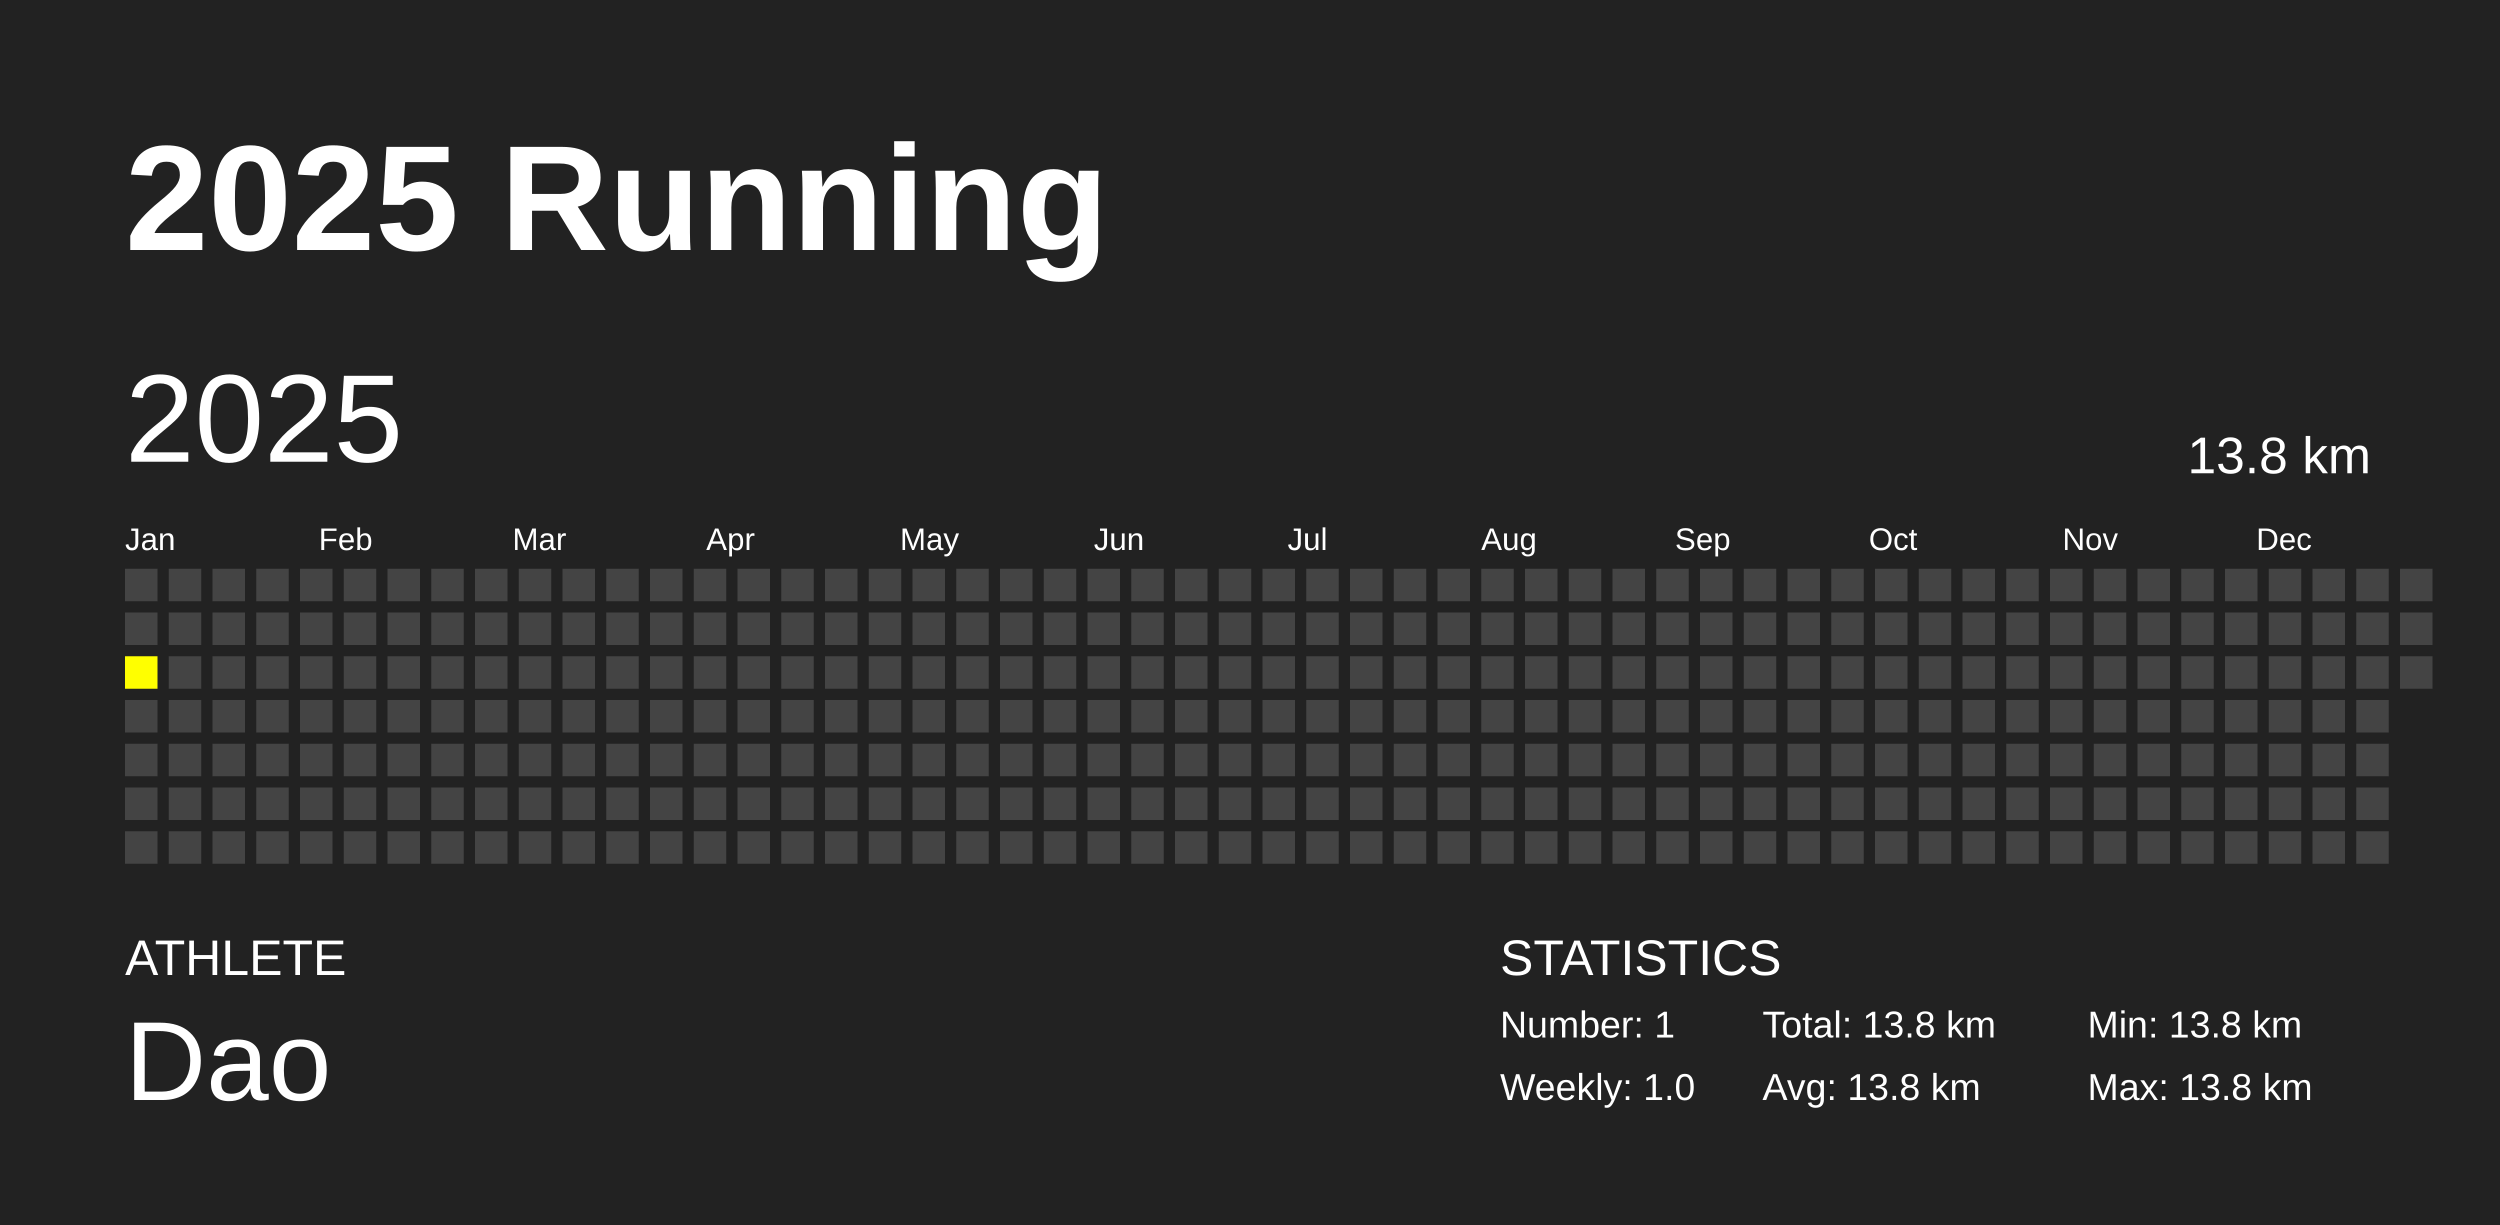
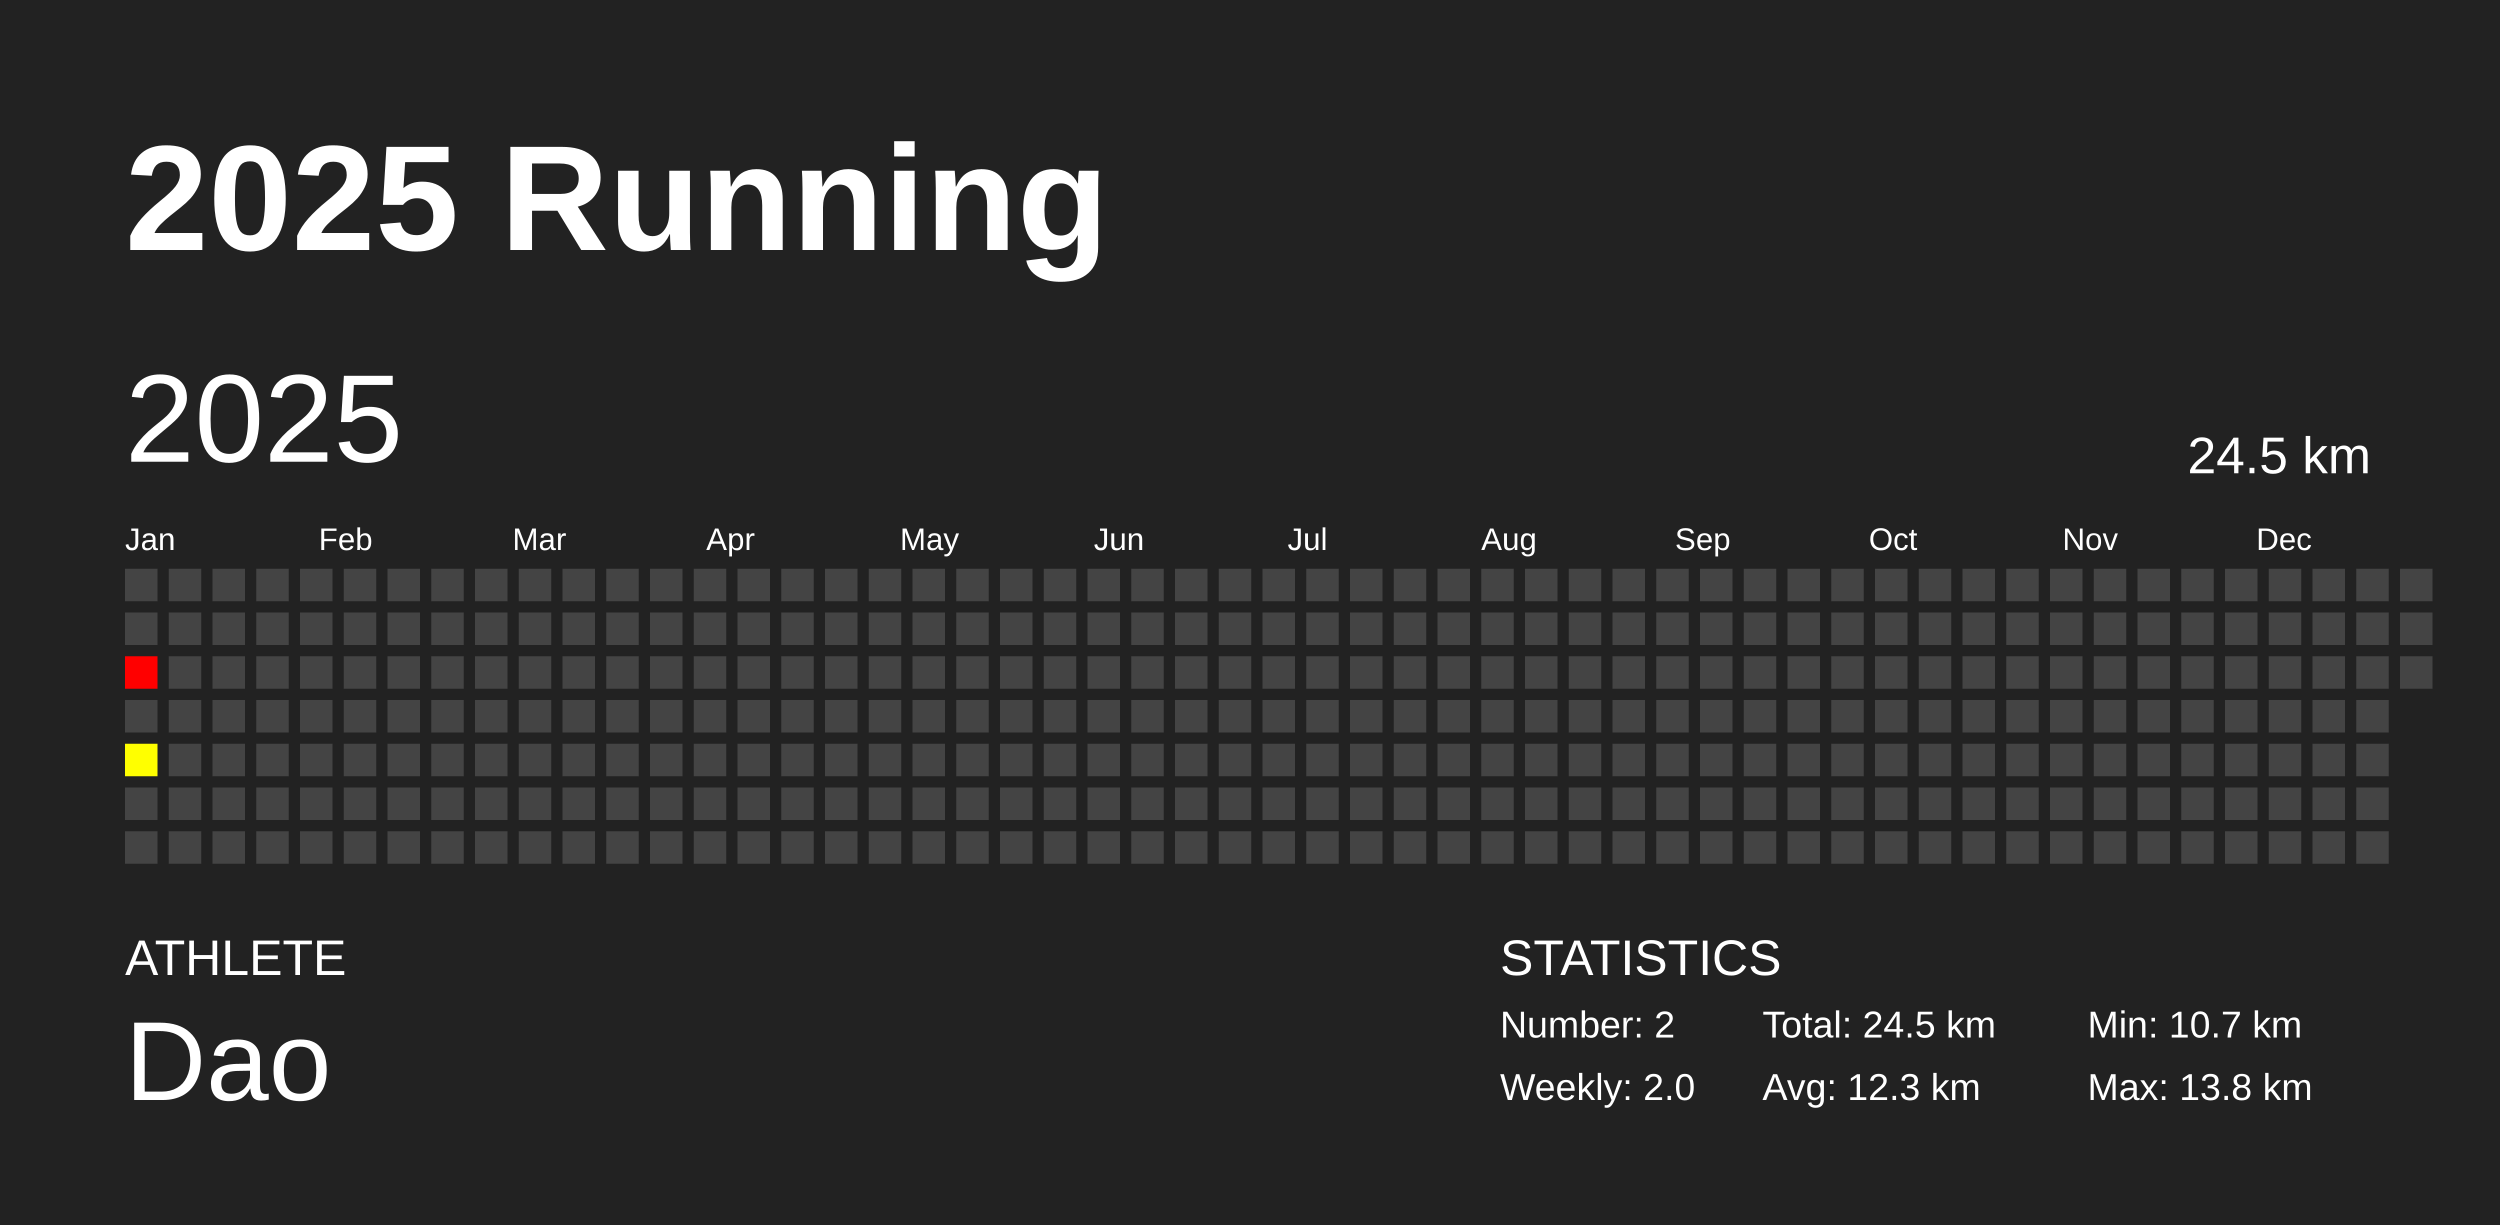
<svg xmlns="http://www.w3.org/2000/svg" baseProfile="full" height="98mm" version="1.1" viewBox="0,0,200,98" width="200mm">
  <defs />
  <rect fill="#222222" height="98" width="200" x="0" y="0" />
  <text fill="#FFFFFF" style="font-size:12px; font-family:Arial; font-weight:bold;" x="10" y="20">2025 Running</text>
  <text fill="#FFFFFF" style="font-size:4px; font-family:Arial" x="10" y="78">ATHLETE</text>
  <text fill="#FFFFFF" style="font-size:9px; font-family:Arial" x="10" y="88">Dao</text>
  <text fill="#FFFFFF" style="font-size:4px; font-family:Arial" x="120" y="78">STATISTICS</text>
-   <text fill="#FFFFFF" style="font-size:3px; font-family:Arial" x="120" y="83">Number: 1</text>
-   <text fill="#FFFFFF" style="font-size:3px; font-family:Arial" x="120" y="88">Weekly: 1.0</text>
-   <text fill="#FFFFFF" style="font-size:3px; font-family:Arial" x="141" y="83">Total: 13.8 km</text>
-   <text fill="#FFFFFF" style="font-size:3px; font-family:Arial" x="141" y="88">Avg: 13.8 km</text>
-   <text fill="#FFFFFF" style="font-size:3px; font-family:Arial" x="167" y="83">Min: 13.8 km</text>
+   <text fill="#FFFFFF" style="font-size:3px; font-family:Arial" x="120" y="83">Number: 2</text>
+   <text fill="#FFFFFF" style="font-size:3px; font-family:Arial" x="120" y="88">Weekly: 2.0</text>
+   <text fill="#FFFFFF" style="font-size:3px; font-family:Arial" x="141" y="83">Total: 24.5 km</text>
+   <text fill="#FFFFFF" style="font-size:3px; font-family:Arial" x="141" y="88">Avg: 12.3 km</text>
+   <text fill="#FFFFFF" style="font-size:3px; font-family:Arial" x="167" y="83">Min: 10.7 km</text>
  <text fill="#FFFFFF" style="font-size:3px; font-family:Arial" x="167" y="88">Max: 13.8 km</text>
  <text dominant-baseline="hanging" fill="#FFFFFF" style="font-size:10.0px; font-family:Arial;" x="10" y="30">2025</text>
-   <text dominant-baseline="hanging" fill="#FFFFFF" style="font-size:4.125px; font-family:Arial;" x="175" y="35">13.8 km</text>
+   <text dominant-baseline="hanging" fill="#FFFFFF" style="font-size:4.125px; font-family:Arial;" x="175" y="35">24.5 km</text>
  <text fill="#FFFFFF" style="font-size:2.5px; font-family:Arial" x="10.0" y="44">Jan</text>
  <text fill="#FFFFFF" style="font-size:2.5px; font-family:Arial" x="25.5" y="44">Feb</text>
  <text fill="#FFFFFF" style="font-size:2.5px; font-family:Arial" x="41.0" y="44">Mar</text>
  <text fill="#FFFFFF" style="font-size:2.5px; font-family:Arial" x="56.5" y="44">Apr</text>
  <text fill="#FFFFFF" style="font-size:2.5px; font-family:Arial" x="72.0" y="44">May</text>
  <text fill="#FFFFFF" style="font-size:2.5px; font-family:Arial" x="87.5" y="44">Jun</text>
  <text fill="#FFFFFF" style="font-size:2.5px; font-family:Arial" x="103.0" y="44">Jul</text>
  <text fill="#FFFFFF" style="font-size:2.5px; font-family:Arial" x="118.5" y="44">Aug</text>
  <text fill="#FFFFFF" style="font-size:2.5px; font-family:Arial" x="134.0" y="44">Sep</text>
  <text fill="#FFFFFF" style="font-size:2.5px; font-family:Arial" x="149.5" y="44">Oct</text>
  <text fill="#FFFFFF" style="font-size:2.5px; font-family:Arial" x="165.0" y="44">Nov</text>
  <text fill="#FFFFFF" style="font-size:2.5px; font-family:Arial" x="180.5" y="44">Dec</text>
  <rect fill="#444444" height="2.6" width="2.6" x="10.0" y="45.5" />
  <rect fill="#444444" height="2.6" width="2.6" x="10.0" y="49.0" />
-   <rect fill="yellow" height="2.6" width="2.6" x="10.0" y="52.5" />
+   <rect fill="#ff0000" height="2.6" width="2.6" x="10.0" y="52.5" />
  <rect fill="#444444" height="2.6" width="2.6" x="10.0" y="56.0" />
-   <rect fill="#444444" height="2.6" width="2.6" x="10.0" y="59.5" />
+   <rect fill="#ffff00" height="2.6" width="2.6" x="10.0" y="59.5" />
  <rect fill="#444444" height="2.6" width="2.6" x="10.0" y="63.0" />
  <rect fill="#444444" height="2.6" width="2.6" x="10.0" y="66.5" />
  <rect fill="#444444" height="2.6" width="2.6" x="13.5" y="45.5" />
  <rect fill="#444444" height="2.6" width="2.6" x="13.5" y="49.0" />
  <rect fill="#444444" height="2.6" width="2.6" x="13.5" y="52.5" />
  <rect fill="#444444" height="2.6" width="2.6" x="13.5" y="56.0" />
  <rect fill="#444444" height="2.6" width="2.6" x="13.5" y="59.5" />
  <rect fill="#444444" height="2.6" width="2.6" x="13.5" y="63.0" />
  <rect fill="#444444" height="2.6" width="2.6" x="13.5" y="66.5" />
  <rect fill="#444444" height="2.6" width="2.6" x="17.0" y="45.5" />
  <rect fill="#444444" height="2.6" width="2.6" x="17.0" y="49.0" />
  <rect fill="#444444" height="2.6" width="2.6" x="17.0" y="52.5" />
  <rect fill="#444444" height="2.6" width="2.6" x="17.0" y="56.0" />
  <rect fill="#444444" height="2.6" width="2.6" x="17.0" y="59.5" />
  <rect fill="#444444" height="2.6" width="2.6" x="17.0" y="63.0" />
  <rect fill="#444444" height="2.6" width="2.6" x="17.0" y="66.5" />
  <rect fill="#444444" height="2.6" width="2.6" x="20.5" y="45.5" />
  <rect fill="#444444" height="2.6" width="2.6" x="20.5" y="49.0" />
  <rect fill="#444444" height="2.6" width="2.6" x="20.5" y="52.5" />
  <rect fill="#444444" height="2.6" width="2.6" x="20.5" y="56.0" />
  <rect fill="#444444" height="2.6" width="2.6" x="20.5" y="59.5" />
  <rect fill="#444444" height="2.6" width="2.6" x="20.5" y="63.0" />
  <rect fill="#444444" height="2.6" width="2.6" x="20.5" y="66.5" />
  <rect fill="#444444" height="2.6" width="2.6" x="24.0" y="45.5" />
  <rect fill="#444444" height="2.6" width="2.6" x="24.0" y="49.0" />
  <rect fill="#444444" height="2.6" width="2.6" x="24.0" y="52.5" />
  <rect fill="#444444" height="2.6" width="2.6" x="24.0" y="56.0" />
  <rect fill="#444444" height="2.6" width="2.6" x="24.0" y="59.5" />
  <rect fill="#444444" height="2.6" width="2.6" x="24.0" y="63.0" />
  <rect fill="#444444" height="2.6" width="2.6" x="24.0" y="66.5" />
  <rect fill="#444444" height="2.6" width="2.6" x="27.5" y="45.5" />
  <rect fill="#444444" height="2.6" width="2.6" x="27.5" y="49.0" />
  <rect fill="#444444" height="2.6" width="2.6" x="27.5" y="52.5" />
  <rect fill="#444444" height="2.6" width="2.6" x="27.5" y="56.0" />
  <rect fill="#444444" height="2.6" width="2.6" x="27.5" y="59.5" />
  <rect fill="#444444" height="2.6" width="2.6" x="27.5" y="63.0" />
  <rect fill="#444444" height="2.6" width="2.6" x="27.5" y="66.5" />
  <rect fill="#444444" height="2.6" width="2.6" x="31.0" y="45.5" />
  <rect fill="#444444" height="2.6" width="2.6" x="31.0" y="49.0" />
  <rect fill="#444444" height="2.6" width="2.6" x="31.0" y="52.5" />
  <rect fill="#444444" height="2.6" width="2.6" x="31.0" y="56.0" />
  <rect fill="#444444" height="2.6" width="2.6" x="31.0" y="59.5" />
  <rect fill="#444444" height="2.6" width="2.6" x="31.0" y="63.0" />
  <rect fill="#444444" height="2.6" width="2.6" x="31.0" y="66.5" />
  <rect fill="#444444" height="2.6" width="2.6" x="34.5" y="45.5" />
  <rect fill="#444444" height="2.6" width="2.6" x="34.5" y="49.0" />
  <rect fill="#444444" height="2.6" width="2.6" x="34.5" y="52.5" />
  <rect fill="#444444" height="2.6" width="2.6" x="34.5" y="56.0" />
  <rect fill="#444444" height="2.6" width="2.6" x="34.5" y="59.5" />
  <rect fill="#444444" height="2.6" width="2.6" x="34.5" y="63.0" />
  <rect fill="#444444" height="2.6" width="2.6" x="34.5" y="66.5" />
  <rect fill="#444444" height="2.6" width="2.6" x="38.0" y="45.5" />
  <rect fill="#444444" height="2.6" width="2.6" x="38.0" y="49.0" />
  <rect fill="#444444" height="2.6" width="2.6" x="38.0" y="52.5" />
  <rect fill="#444444" height="2.6" width="2.6" x="38.0" y="56.0" />
  <rect fill="#444444" height="2.6" width="2.6" x="38.0" y="59.5" />
  <rect fill="#444444" height="2.6" width="2.6" x="38.0" y="63.0" />
  <rect fill="#444444" height="2.6" width="2.6" x="38.0" y="66.5" />
  <rect fill="#444444" height="2.6" width="2.6" x="41.5" y="45.5" />
  <rect fill="#444444" height="2.6" width="2.6" x="41.5" y="49.0" />
  <rect fill="#444444" height="2.6" width="2.6" x="41.5" y="52.5" />
  <rect fill="#444444" height="2.6" width="2.6" x="41.5" y="56.0" />
  <rect fill="#444444" height="2.6" width="2.6" x="41.5" y="59.5" />
  <rect fill="#444444" height="2.6" width="2.6" x="41.5" y="63.0" />
  <rect fill="#444444" height="2.6" width="2.6" x="41.5" y="66.5" />
  <rect fill="#444444" height="2.6" width="2.6" x="45.0" y="45.5" />
  <rect fill="#444444" height="2.6" width="2.6" x="45.0" y="49.0" />
  <rect fill="#444444" height="2.6" width="2.6" x="45.0" y="52.5" />
  <rect fill="#444444" height="2.6" width="2.6" x="45.0" y="56.0" />
  <rect fill="#444444" height="2.6" width="2.6" x="45.0" y="59.5" />
  <rect fill="#444444" height="2.6" width="2.6" x="45.0" y="63.0" />
  <rect fill="#444444" height="2.6" width="2.6" x="45.0" y="66.5" />
  <rect fill="#444444" height="2.6" width="2.6" x="48.5" y="45.5" />
  <rect fill="#444444" height="2.6" width="2.6" x="48.5" y="49.0" />
  <rect fill="#444444" height="2.6" width="2.6" x="48.5" y="52.5" />
  <rect fill="#444444" height="2.6" width="2.6" x="48.5" y="56.0" />
  <rect fill="#444444" height="2.6" width="2.6" x="48.5" y="59.5" />
  <rect fill="#444444" height="2.6" width="2.6" x="48.5" y="63.0" />
  <rect fill="#444444" height="2.6" width="2.6" x="48.5" y="66.5" />
  <rect fill="#444444" height="2.6" width="2.6" x="52.0" y="45.5" />
  <rect fill="#444444" height="2.6" width="2.6" x="52.0" y="49.0" />
  <rect fill="#444444" height="2.6" width="2.6" x="52.0" y="52.5" />
  <rect fill="#444444" height="2.6" width="2.6" x="52.0" y="56.0" />
  <rect fill="#444444" height="2.6" width="2.6" x="52.0" y="59.5" />
  <rect fill="#444444" height="2.6" width="2.6" x="52.0" y="63.0" />
  <rect fill="#444444" height="2.6" width="2.6" x="52.0" y="66.5" />
  <rect fill="#444444" height="2.6" width="2.6" x="55.5" y="45.5" />
  <rect fill="#444444" height="2.6" width="2.6" x="55.5" y="49.0" />
  <rect fill="#444444" height="2.6" width="2.6" x="55.5" y="52.5" />
  <rect fill="#444444" height="2.6" width="2.6" x="55.5" y="56.0" />
  <rect fill="#444444" height="2.6" width="2.6" x="55.5" y="59.5" />
  <rect fill="#444444" height="2.6" width="2.6" x="55.5" y="63.0" />
  <rect fill="#444444" height="2.6" width="2.6" x="55.5" y="66.5" />
  <rect fill="#444444" height="2.6" width="2.6" x="59.0" y="45.5" />
  <rect fill="#444444" height="2.6" width="2.6" x="59.0" y="49.0" />
  <rect fill="#444444" height="2.6" width="2.6" x="59.0" y="52.5" />
  <rect fill="#444444" height="2.6" width="2.6" x="59.0" y="56.0" />
  <rect fill="#444444" height="2.6" width="2.6" x="59.0" y="59.5" />
  <rect fill="#444444" height="2.6" width="2.6" x="59.0" y="63.0" />
  <rect fill="#444444" height="2.6" width="2.6" x="59.0" y="66.5" />
  <rect fill="#444444" height="2.6" width="2.6" x="62.5" y="45.5" />
  <rect fill="#444444" height="2.6" width="2.6" x="62.5" y="49.0" />
  <rect fill="#444444" height="2.6" width="2.6" x="62.5" y="52.5" />
  <rect fill="#444444" height="2.6" width="2.6" x="62.5" y="56.0" />
  <rect fill="#444444" height="2.6" width="2.6" x="62.5" y="59.5" />
  <rect fill="#444444" height="2.6" width="2.6" x="62.5" y="63.0" />
  <rect fill="#444444" height="2.6" width="2.6" x="62.5" y="66.5" />
  <rect fill="#444444" height="2.6" width="2.6" x="66.0" y="45.5" />
  <rect fill="#444444" height="2.6" width="2.6" x="66.0" y="49.0" />
  <rect fill="#444444" height="2.6" width="2.6" x="66.0" y="52.5" />
  <rect fill="#444444" height="2.6" width="2.6" x="66.0" y="56.0" />
  <rect fill="#444444" height="2.6" width="2.6" x="66.0" y="59.5" />
  <rect fill="#444444" height="2.6" width="2.6" x="66.0" y="63.0" />
  <rect fill="#444444" height="2.6" width="2.6" x="66.0" y="66.5" />
  <rect fill="#444444" height="2.6" width="2.6" x="69.5" y="45.5" />
  <rect fill="#444444" height="2.6" width="2.6" x="69.5" y="49.0" />
  <rect fill="#444444" height="2.6" width="2.6" x="69.5" y="52.5" />
  <rect fill="#444444" height="2.6" width="2.6" x="69.5" y="56.0" />
  <rect fill="#444444" height="2.6" width="2.6" x="69.5" y="59.5" />
  <rect fill="#444444" height="2.6" width="2.6" x="69.5" y="63.0" />
  <rect fill="#444444" height="2.6" width="2.6" x="69.5" y="66.5" />
  <rect fill="#444444" height="2.6" width="2.6" x="73.0" y="45.5" />
  <rect fill="#444444" height="2.6" width="2.6" x="73.0" y="49.0" />
  <rect fill="#444444" height="2.6" width="2.6" x="73.0" y="52.5" />
  <rect fill="#444444" height="2.6" width="2.6" x="73.0" y="56.0" />
  <rect fill="#444444" height="2.6" width="2.6" x="73.0" y="59.5" />
  <rect fill="#444444" height="2.6" width="2.6" x="73.0" y="63.0" />
  <rect fill="#444444" height="2.6" width="2.6" x="73.0" y="66.5" />
  <rect fill="#444444" height="2.6" width="2.6" x="76.5" y="45.5" />
  <rect fill="#444444" height="2.6" width="2.6" x="76.5" y="49.0" />
  <rect fill="#444444" height="2.6" width="2.6" x="76.5" y="52.5" />
  <rect fill="#444444" height="2.6" width="2.6" x="76.5" y="56.0" />
  <rect fill="#444444" height="2.6" width="2.6" x="76.5" y="59.5" />
  <rect fill="#444444" height="2.6" width="2.6" x="76.5" y="63.0" />
  <rect fill="#444444" height="2.6" width="2.6" x="76.5" y="66.5" />
  <rect fill="#444444" height="2.6" width="2.6" x="80.0" y="45.5" />
  <rect fill="#444444" height="2.6" width="2.6" x="80.0" y="49.0" />
  <rect fill="#444444" height="2.6" width="2.6" x="80.0" y="52.5" />
  <rect fill="#444444" height="2.6" width="2.6" x="80.0" y="56.0" />
  <rect fill="#444444" height="2.6" width="2.6" x="80.0" y="59.5" />
  <rect fill="#444444" height="2.6" width="2.6" x="80.0" y="63.0" />
  <rect fill="#444444" height="2.6" width="2.6" x="80.0" y="66.5" />
  <rect fill="#444444" height="2.6" width="2.6" x="83.5" y="45.5" />
  <rect fill="#444444" height="2.6" width="2.6" x="83.5" y="49.0" />
  <rect fill="#444444" height="2.6" width="2.6" x="83.5" y="52.5" />
  <rect fill="#444444" height="2.6" width="2.6" x="83.5" y="56.0" />
  <rect fill="#444444" height="2.6" width="2.6" x="83.5" y="59.5" />
  <rect fill="#444444" height="2.6" width="2.6" x="83.5" y="63.0" />
  <rect fill="#444444" height="2.6" width="2.6" x="83.5" y="66.5" />
  <rect fill="#444444" height="2.6" width="2.6" x="87.0" y="45.5" />
  <rect fill="#444444" height="2.6" width="2.6" x="87.0" y="49.0" />
  <rect fill="#444444" height="2.6" width="2.6" x="87.0" y="52.5" />
  <rect fill="#444444" height="2.6" width="2.6" x="87.0" y="56.0" />
  <rect fill="#444444" height="2.6" width="2.6" x="87.0" y="59.5" />
  <rect fill="#444444" height="2.6" width="2.6" x="87.0" y="63.0" />
  <rect fill="#444444" height="2.6" width="2.6" x="87.0" y="66.5" />
  <rect fill="#444444" height="2.6" width="2.6" x="90.5" y="45.5" />
  <rect fill="#444444" height="2.6" width="2.6" x="90.5" y="49.0" />
  <rect fill="#444444" height="2.6" width="2.6" x="90.5" y="52.5" />
  <rect fill="#444444" height="2.6" width="2.6" x="90.5" y="56.0" />
  <rect fill="#444444" height="2.6" width="2.6" x="90.5" y="59.5" />
  <rect fill="#444444" height="2.6" width="2.6" x="90.5" y="63.0" />
  <rect fill="#444444" height="2.6" width="2.6" x="90.5" y="66.5" />
  <rect fill="#444444" height="2.6" width="2.6" x="94.0" y="45.5" />
  <rect fill="#444444" height="2.6" width="2.6" x="94.0" y="49.0" />
  <rect fill="#444444" height="2.6" width="2.6" x="94.0" y="52.5" />
  <rect fill="#444444" height="2.6" width="2.6" x="94.0" y="56.0" />
  <rect fill="#444444" height="2.6" width="2.6" x="94.0" y="59.5" />
  <rect fill="#444444" height="2.6" width="2.6" x="94.0" y="63.0" />
  <rect fill="#444444" height="2.6" width="2.6" x="94.0" y="66.5" />
  <rect fill="#444444" height="2.6" width="2.6" x="97.5" y="45.5" />
  <rect fill="#444444" height="2.6" width="2.6" x="97.5" y="49.0" />
  <rect fill="#444444" height="2.6" width="2.6" x="97.5" y="52.5" />
  <rect fill="#444444" height="2.6" width="2.6" x="97.5" y="56.0" />
  <rect fill="#444444" height="2.6" width="2.6" x="97.5" y="59.5" />
  <rect fill="#444444" height="2.6" width="2.6" x="97.5" y="63.0" />
  <rect fill="#444444" height="2.6" width="2.6" x="97.5" y="66.5" />
  <rect fill="#444444" height="2.6" width="2.6" x="101.0" y="45.5" />
  <rect fill="#444444" height="2.6" width="2.6" x="101.0" y="49.0" />
  <rect fill="#444444" height="2.6" width="2.6" x="101.0" y="52.5" />
  <rect fill="#444444" height="2.6" width="2.6" x="101.0" y="56.0" />
  <rect fill="#444444" height="2.6" width="2.6" x="101.0" y="59.5" />
  <rect fill="#444444" height="2.6" width="2.6" x="101.0" y="63.0" />
  <rect fill="#444444" height="2.6" width="2.6" x="101.0" y="66.5" />
  <rect fill="#444444" height="2.6" width="2.6" x="104.5" y="45.5" />
  <rect fill="#444444" height="2.6" width="2.6" x="104.5" y="49.0" />
  <rect fill="#444444" height="2.6" width="2.6" x="104.5" y="52.5" />
  <rect fill="#444444" height="2.6" width="2.6" x="104.5" y="56.0" />
  <rect fill="#444444" height="2.6" width="2.6" x="104.5" y="59.5" />
  <rect fill="#444444" height="2.6" width="2.6" x="104.5" y="63.0" />
  <rect fill="#444444" height="2.6" width="2.6" x="104.5" y="66.5" />
  <rect fill="#444444" height="2.6" width="2.6" x="108.0" y="45.5" />
  <rect fill="#444444" height="2.6" width="2.6" x="108.0" y="49.0" />
  <rect fill="#444444" height="2.6" width="2.6" x="108.0" y="52.5" />
  <rect fill="#444444" height="2.6" width="2.6" x="108.0" y="56.0" />
  <rect fill="#444444" height="2.6" width="2.6" x="108.0" y="59.5" />
  <rect fill="#444444" height="2.6" width="2.6" x="108.0" y="63.0" />
  <rect fill="#444444" height="2.6" width="2.6" x="108.0" y="66.5" />
  <rect fill="#444444" height="2.6" width="2.6" x="111.5" y="45.5" />
  <rect fill="#444444" height="2.6" width="2.6" x="111.5" y="49.0" />
  <rect fill="#444444" height="2.6" width="2.6" x="111.5" y="52.5" />
  <rect fill="#444444" height="2.6" width="2.6" x="111.5" y="56.0" />
  <rect fill="#444444" height="2.6" width="2.6" x="111.5" y="59.5" />
  <rect fill="#444444" height="2.6" width="2.6" x="111.5" y="63.0" />
  <rect fill="#444444" height="2.6" width="2.6" x="111.5" y="66.5" />
  <rect fill="#444444" height="2.6" width="2.6" x="115.0" y="45.5" />
  <rect fill="#444444" height="2.6" width="2.6" x="115.0" y="49.0" />
  <rect fill="#444444" height="2.6" width="2.6" x="115.0" y="52.5" />
  <rect fill="#444444" height="2.6" width="2.6" x="115.0" y="56.0" />
  <rect fill="#444444" height="2.6" width="2.6" x="115.0" y="59.5" />
  <rect fill="#444444" height="2.6" width="2.6" x="115.0" y="63.0" />
  <rect fill="#444444" height="2.6" width="2.6" x="115.0" y="66.5" />
  <rect fill="#444444" height="2.6" width="2.6" x="118.5" y="45.5" />
  <rect fill="#444444" height="2.6" width="2.6" x="118.5" y="49.0" />
  <rect fill="#444444" height="2.6" width="2.6" x="118.5" y="52.5" />
  <rect fill="#444444" height="2.6" width="2.6" x="118.5" y="56.0" />
  <rect fill="#444444" height="2.6" width="2.6" x="118.5" y="59.5" />
  <rect fill="#444444" height="2.6" width="2.6" x="118.5" y="63.0" />
  <rect fill="#444444" height="2.6" width="2.6" x="118.5" y="66.5" />
  <rect fill="#444444" height="2.6" width="2.6" x="122.0" y="45.5" />
  <rect fill="#444444" height="2.6" width="2.6" x="122.0" y="49.0" />
  <rect fill="#444444" height="2.6" width="2.6" x="122.0" y="52.5" />
  <rect fill="#444444" height="2.6" width="2.6" x="122.0" y="56.0" />
  <rect fill="#444444" height="2.6" width="2.6" x="122.0" y="59.5" />
  <rect fill="#444444" height="2.6" width="2.6" x="122.0" y="63.0" />
  <rect fill="#444444" height="2.6" width="2.6" x="122.0" y="66.5" />
  <rect fill="#444444" height="2.6" width="2.6" x="125.5" y="45.5" />
  <rect fill="#444444" height="2.6" width="2.6" x="125.5" y="49.0" />
  <rect fill="#444444" height="2.6" width="2.6" x="125.5" y="52.5" />
  <rect fill="#444444" height="2.6" width="2.6" x="125.5" y="56.0" />
  <rect fill="#444444" height="2.6" width="2.6" x="125.5" y="59.5" />
  <rect fill="#444444" height="2.6" width="2.6" x="125.5" y="63.0" />
  <rect fill="#444444" height="2.6" width="2.6" x="125.5" y="66.5" />
  <rect fill="#444444" height="2.6" width="2.6" x="129.0" y="45.5" />
  <rect fill="#444444" height="2.6" width="2.6" x="129.0" y="49.0" />
  <rect fill="#444444" height="2.6" width="2.6" x="129.0" y="52.5" />
  <rect fill="#444444" height="2.6" width="2.6" x="129.0" y="56.0" />
  <rect fill="#444444" height="2.6" width="2.6" x="129.0" y="59.5" />
  <rect fill="#444444" height="2.6" width="2.6" x="129.0" y="63.0" />
  <rect fill="#444444" height="2.6" width="2.6" x="129.0" y="66.5" />
  <rect fill="#444444" height="2.6" width="2.6" x="132.5" y="45.5" />
  <rect fill="#444444" height="2.6" width="2.6" x="132.5" y="49.0" />
  <rect fill="#444444" height="2.6" width="2.6" x="132.5" y="52.5" />
  <rect fill="#444444" height="2.6" width="2.6" x="132.5" y="56.0" />
  <rect fill="#444444" height="2.6" width="2.6" x="132.5" y="59.5" />
  <rect fill="#444444" height="2.6" width="2.6" x="132.5" y="63.0" />
  <rect fill="#444444" height="2.6" width="2.6" x="132.5" y="66.5" />
  <rect fill="#444444" height="2.6" width="2.6" x="136.0" y="45.5" />
  <rect fill="#444444" height="2.6" width="2.6" x="136.0" y="49.0" />
  <rect fill="#444444" height="2.6" width="2.6" x="136.0" y="52.5" />
  <rect fill="#444444" height="2.6" width="2.6" x="136.0" y="56.0" />
  <rect fill="#444444" height="2.6" width="2.6" x="136.0" y="59.5" />
  <rect fill="#444444" height="2.6" width="2.6" x="136.0" y="63.0" />
  <rect fill="#444444" height="2.6" width="2.6" x="136.0" y="66.5" />
  <rect fill="#444444" height="2.6" width="2.6" x="139.5" y="45.5" />
  <rect fill="#444444" height="2.6" width="2.6" x="139.5" y="49.0" />
  <rect fill="#444444" height="2.6" width="2.6" x="139.5" y="52.5" />
  <rect fill="#444444" height="2.6" width="2.6" x="139.5" y="56.0" />
  <rect fill="#444444" height="2.6" width="2.6" x="139.5" y="59.5" />
  <rect fill="#444444" height="2.6" width="2.6" x="139.5" y="63.0" />
  <rect fill="#444444" height="2.6" width="2.6" x="139.5" y="66.5" />
  <rect fill="#444444" height="2.6" width="2.6" x="143.0" y="45.5" />
  <rect fill="#444444" height="2.6" width="2.6" x="143.0" y="49.0" />
  <rect fill="#444444" height="2.6" width="2.6" x="143.0" y="52.5" />
  <rect fill="#444444" height="2.6" width="2.6" x="143.0" y="56.0" />
  <rect fill="#444444" height="2.6" width="2.6" x="143.0" y="59.5" />
  <rect fill="#444444" height="2.6" width="2.6" x="143.0" y="63.0" />
  <rect fill="#444444" height="2.6" width="2.6" x="143.0" y="66.5" />
  <rect fill="#444444" height="2.6" width="2.6" x="146.5" y="45.5" />
  <rect fill="#444444" height="2.6" width="2.6" x="146.5" y="49.0" />
  <rect fill="#444444" height="2.6" width="2.6" x="146.5" y="52.5" />
  <rect fill="#444444" height="2.6" width="2.6" x="146.5" y="56.0" />
  <rect fill="#444444" height="2.6" width="2.6" x="146.5" y="59.5" />
  <rect fill="#444444" height="2.6" width="2.6" x="146.5" y="63.0" />
  <rect fill="#444444" height="2.6" width="2.6" x="146.5" y="66.5" />
  <rect fill="#444444" height="2.6" width="2.6" x="150.0" y="45.5" />
  <rect fill="#444444" height="2.6" width="2.6" x="150.0" y="49.0" />
  <rect fill="#444444" height="2.6" width="2.6" x="150.0" y="52.5" />
  <rect fill="#444444" height="2.6" width="2.6" x="150.0" y="56.0" />
  <rect fill="#444444" height="2.6" width="2.6" x="150.0" y="59.5" />
  <rect fill="#444444" height="2.6" width="2.6" x="150.0" y="63.0" />
  <rect fill="#444444" height="2.6" width="2.6" x="150.0" y="66.5" />
  <rect fill="#444444" height="2.6" width="2.6" x="153.5" y="45.5" />
  <rect fill="#444444" height="2.6" width="2.6" x="153.5" y="49.0" />
  <rect fill="#444444" height="2.6" width="2.6" x="153.5" y="52.5" />
  <rect fill="#444444" height="2.6" width="2.6" x="153.5" y="56.0" />
  <rect fill="#444444" height="2.6" width="2.6" x="153.5" y="59.5" />
  <rect fill="#444444" height="2.6" width="2.6" x="153.5" y="63.0" />
  <rect fill="#444444" height="2.6" width="2.6" x="153.5" y="66.5" />
  <rect fill="#444444" height="2.6" width="2.6" x="157.0" y="45.5" />
  <rect fill="#444444" height="2.6" width="2.6" x="157.0" y="49.0" />
  <rect fill="#444444" height="2.6" width="2.6" x="157.0" y="52.5" />
  <rect fill="#444444" height="2.6" width="2.6" x="157.0" y="56.0" />
  <rect fill="#444444" height="2.6" width="2.6" x="157.0" y="59.5" />
  <rect fill="#444444" height="2.6" width="2.6" x="157.0" y="63.0" />
  <rect fill="#444444" height="2.6" width="2.6" x="157.0" y="66.5" />
  <rect fill="#444444" height="2.6" width="2.6" x="160.5" y="45.5" />
  <rect fill="#444444" height="2.6" width="2.6" x="160.5" y="49.0" />
  <rect fill="#444444" height="2.6" width="2.6" x="160.5" y="52.5" />
  <rect fill="#444444" height="2.6" width="2.6" x="160.5" y="56.0" />
  <rect fill="#444444" height="2.6" width="2.6" x="160.5" y="59.5" />
  <rect fill="#444444" height="2.6" width="2.6" x="160.5" y="63.0" />
  <rect fill="#444444" height="2.6" width="2.6" x="160.5" y="66.5" />
  <rect fill="#444444" height="2.6" width="2.6" x="164.0" y="45.5" />
  <rect fill="#444444" height="2.6" width="2.6" x="164.0" y="49.0" />
  <rect fill="#444444" height="2.6" width="2.6" x="164.0" y="52.5" />
  <rect fill="#444444" height="2.6" width="2.6" x="164.0" y="56.0" />
  <rect fill="#444444" height="2.6" width="2.6" x="164.0" y="59.5" />
  <rect fill="#444444" height="2.6" width="2.6" x="164.0" y="63.0" />
  <rect fill="#444444" height="2.6" width="2.6" x="164.0" y="66.5" />
  <rect fill="#444444" height="2.6" width="2.6" x="167.5" y="45.5" />
  <rect fill="#444444" height="2.6" width="2.6" x="167.5" y="49.0" />
  <rect fill="#444444" height="2.6" width="2.6" x="167.5" y="52.5" />
  <rect fill="#444444" height="2.6" width="2.6" x="167.5" y="56.0" />
  <rect fill="#444444" height="2.6" width="2.6" x="167.5" y="59.5" />
  <rect fill="#444444" height="2.6" width="2.6" x="167.5" y="63.0" />
  <rect fill="#444444" height="2.6" width="2.6" x="167.5" y="66.5" />
  <rect fill="#444444" height="2.6" width="2.6" x="171.0" y="45.5" />
  <rect fill="#444444" height="2.6" width="2.6" x="171.0" y="49.0" />
  <rect fill="#444444" height="2.6" width="2.6" x="171.0" y="52.5" />
  <rect fill="#444444" height="2.6" width="2.6" x="171.0" y="56.0" />
  <rect fill="#444444" height="2.6" width="2.6" x="171.0" y="59.5" />
  <rect fill="#444444" height="2.6" width="2.6" x="171.0" y="63.0" />
  <rect fill="#444444" height="2.6" width="2.6" x="171.0" y="66.5" />
  <rect fill="#444444" height="2.6" width="2.6" x="174.5" y="45.5" />
  <rect fill="#444444" height="2.6" width="2.6" x="174.5" y="49.0" />
  <rect fill="#444444" height="2.6" width="2.6" x="174.5" y="52.5" />
  <rect fill="#444444" height="2.6" width="2.6" x="174.5" y="56.0" />
  <rect fill="#444444" height="2.6" width="2.6" x="174.5" y="59.5" />
  <rect fill="#444444" height="2.6" width="2.6" x="174.5" y="63.0" />
  <rect fill="#444444" height="2.6" width="2.6" x="174.5" y="66.5" />
  <rect fill="#444444" height="2.6" width="2.6" x="178.0" y="45.5" />
  <rect fill="#444444" height="2.6" width="2.6" x="178.0" y="49.0" />
  <rect fill="#444444" height="2.6" width="2.6" x="178.0" y="52.5" />
  <rect fill="#444444" height="2.6" width="2.6" x="178.0" y="56.0" />
  <rect fill="#444444" height="2.6" width="2.6" x="178.0" y="59.5" />
  <rect fill="#444444" height="2.6" width="2.6" x="178.0" y="63.0" />
  <rect fill="#444444" height="2.6" width="2.6" x="178.0" y="66.5" />
  <rect fill="#444444" height="2.6" width="2.6" x="181.5" y="45.5" />
  <rect fill="#444444" height="2.6" width="2.6" x="181.5" y="49.0" />
  <rect fill="#444444" height="2.6" width="2.6" x="181.5" y="52.5" />
  <rect fill="#444444" height="2.6" width="2.6" x="181.5" y="56.0" />
  <rect fill="#444444" height="2.6" width="2.6" x="181.5" y="59.5" />
  <rect fill="#444444" height="2.6" width="2.6" x="181.5" y="63.0" />
  <rect fill="#444444" height="2.6" width="2.6" x="181.5" y="66.5" />
  <rect fill="#444444" height="2.6" width="2.6" x="185.0" y="45.5" />
  <rect fill="#444444" height="2.6" width="2.6" x="185.0" y="49.0" />
  <rect fill="#444444" height="2.6" width="2.6" x="185.0" y="52.5" />
  <rect fill="#444444" height="2.6" width="2.6" x="185.0" y="56.0" />
  <rect fill="#444444" height="2.6" width="2.6" x="185.0" y="59.5" />
  <rect fill="#444444" height="2.6" width="2.6" x="185.0" y="63.0" />
  <rect fill="#444444" height="2.6" width="2.6" x="185.0" y="66.5" />
  <rect fill="#444444" height="2.6" width="2.6" x="188.5" y="45.5" />
  <rect fill="#444444" height="2.6" width="2.6" x="188.5" y="49.0" />
  <rect fill="#444444" height="2.6" width="2.6" x="188.5" y="52.5" />
  <rect fill="#444444" height="2.6" width="2.6" x="188.5" y="56.0" />
  <rect fill="#444444" height="2.6" width="2.6" x="188.5" y="59.5" />
  <rect fill="#444444" height="2.6" width="2.6" x="188.5" y="63.0" />
  <rect fill="#444444" height="2.6" width="2.6" x="188.5" y="66.5" />
  <rect fill="#444444" height="2.6" width="2.6" x="192.0" y="45.5" />
  <rect fill="#444444" height="2.6" width="2.6" x="192.0" y="49.0" />
  <rect fill="#444444" height="2.6" width="2.6" x="192.0" y="52.5" />
</svg>
